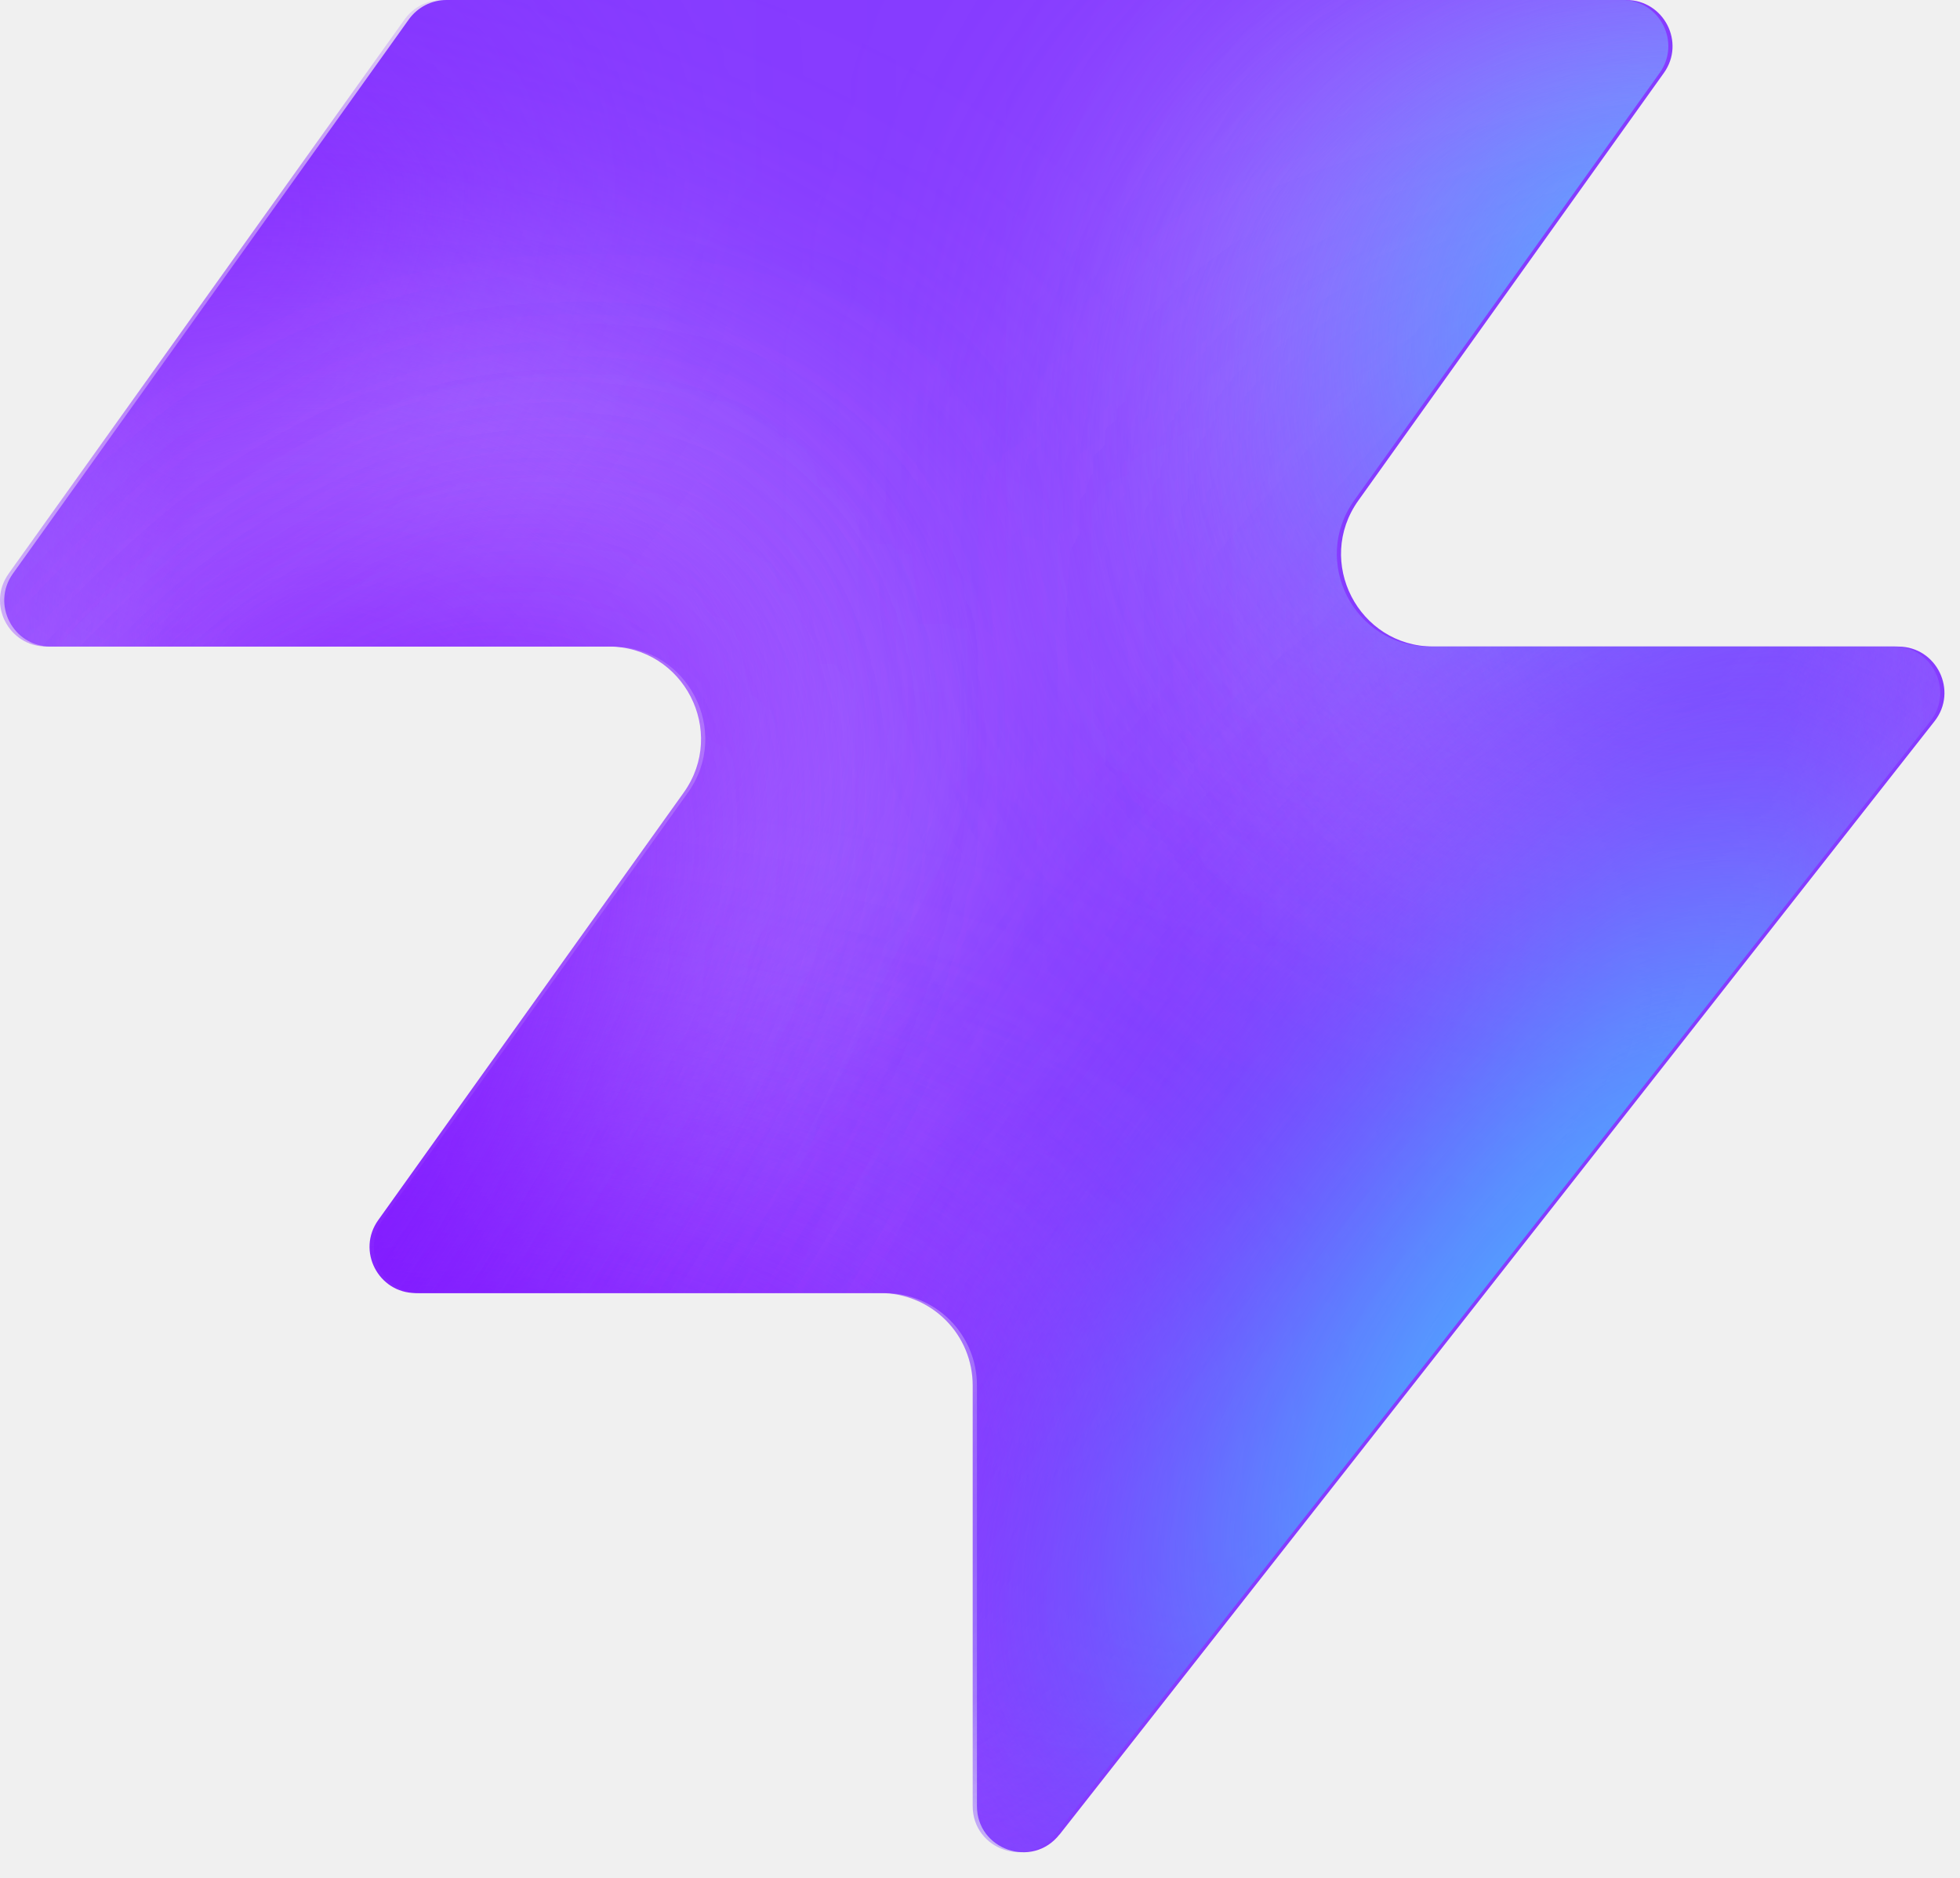
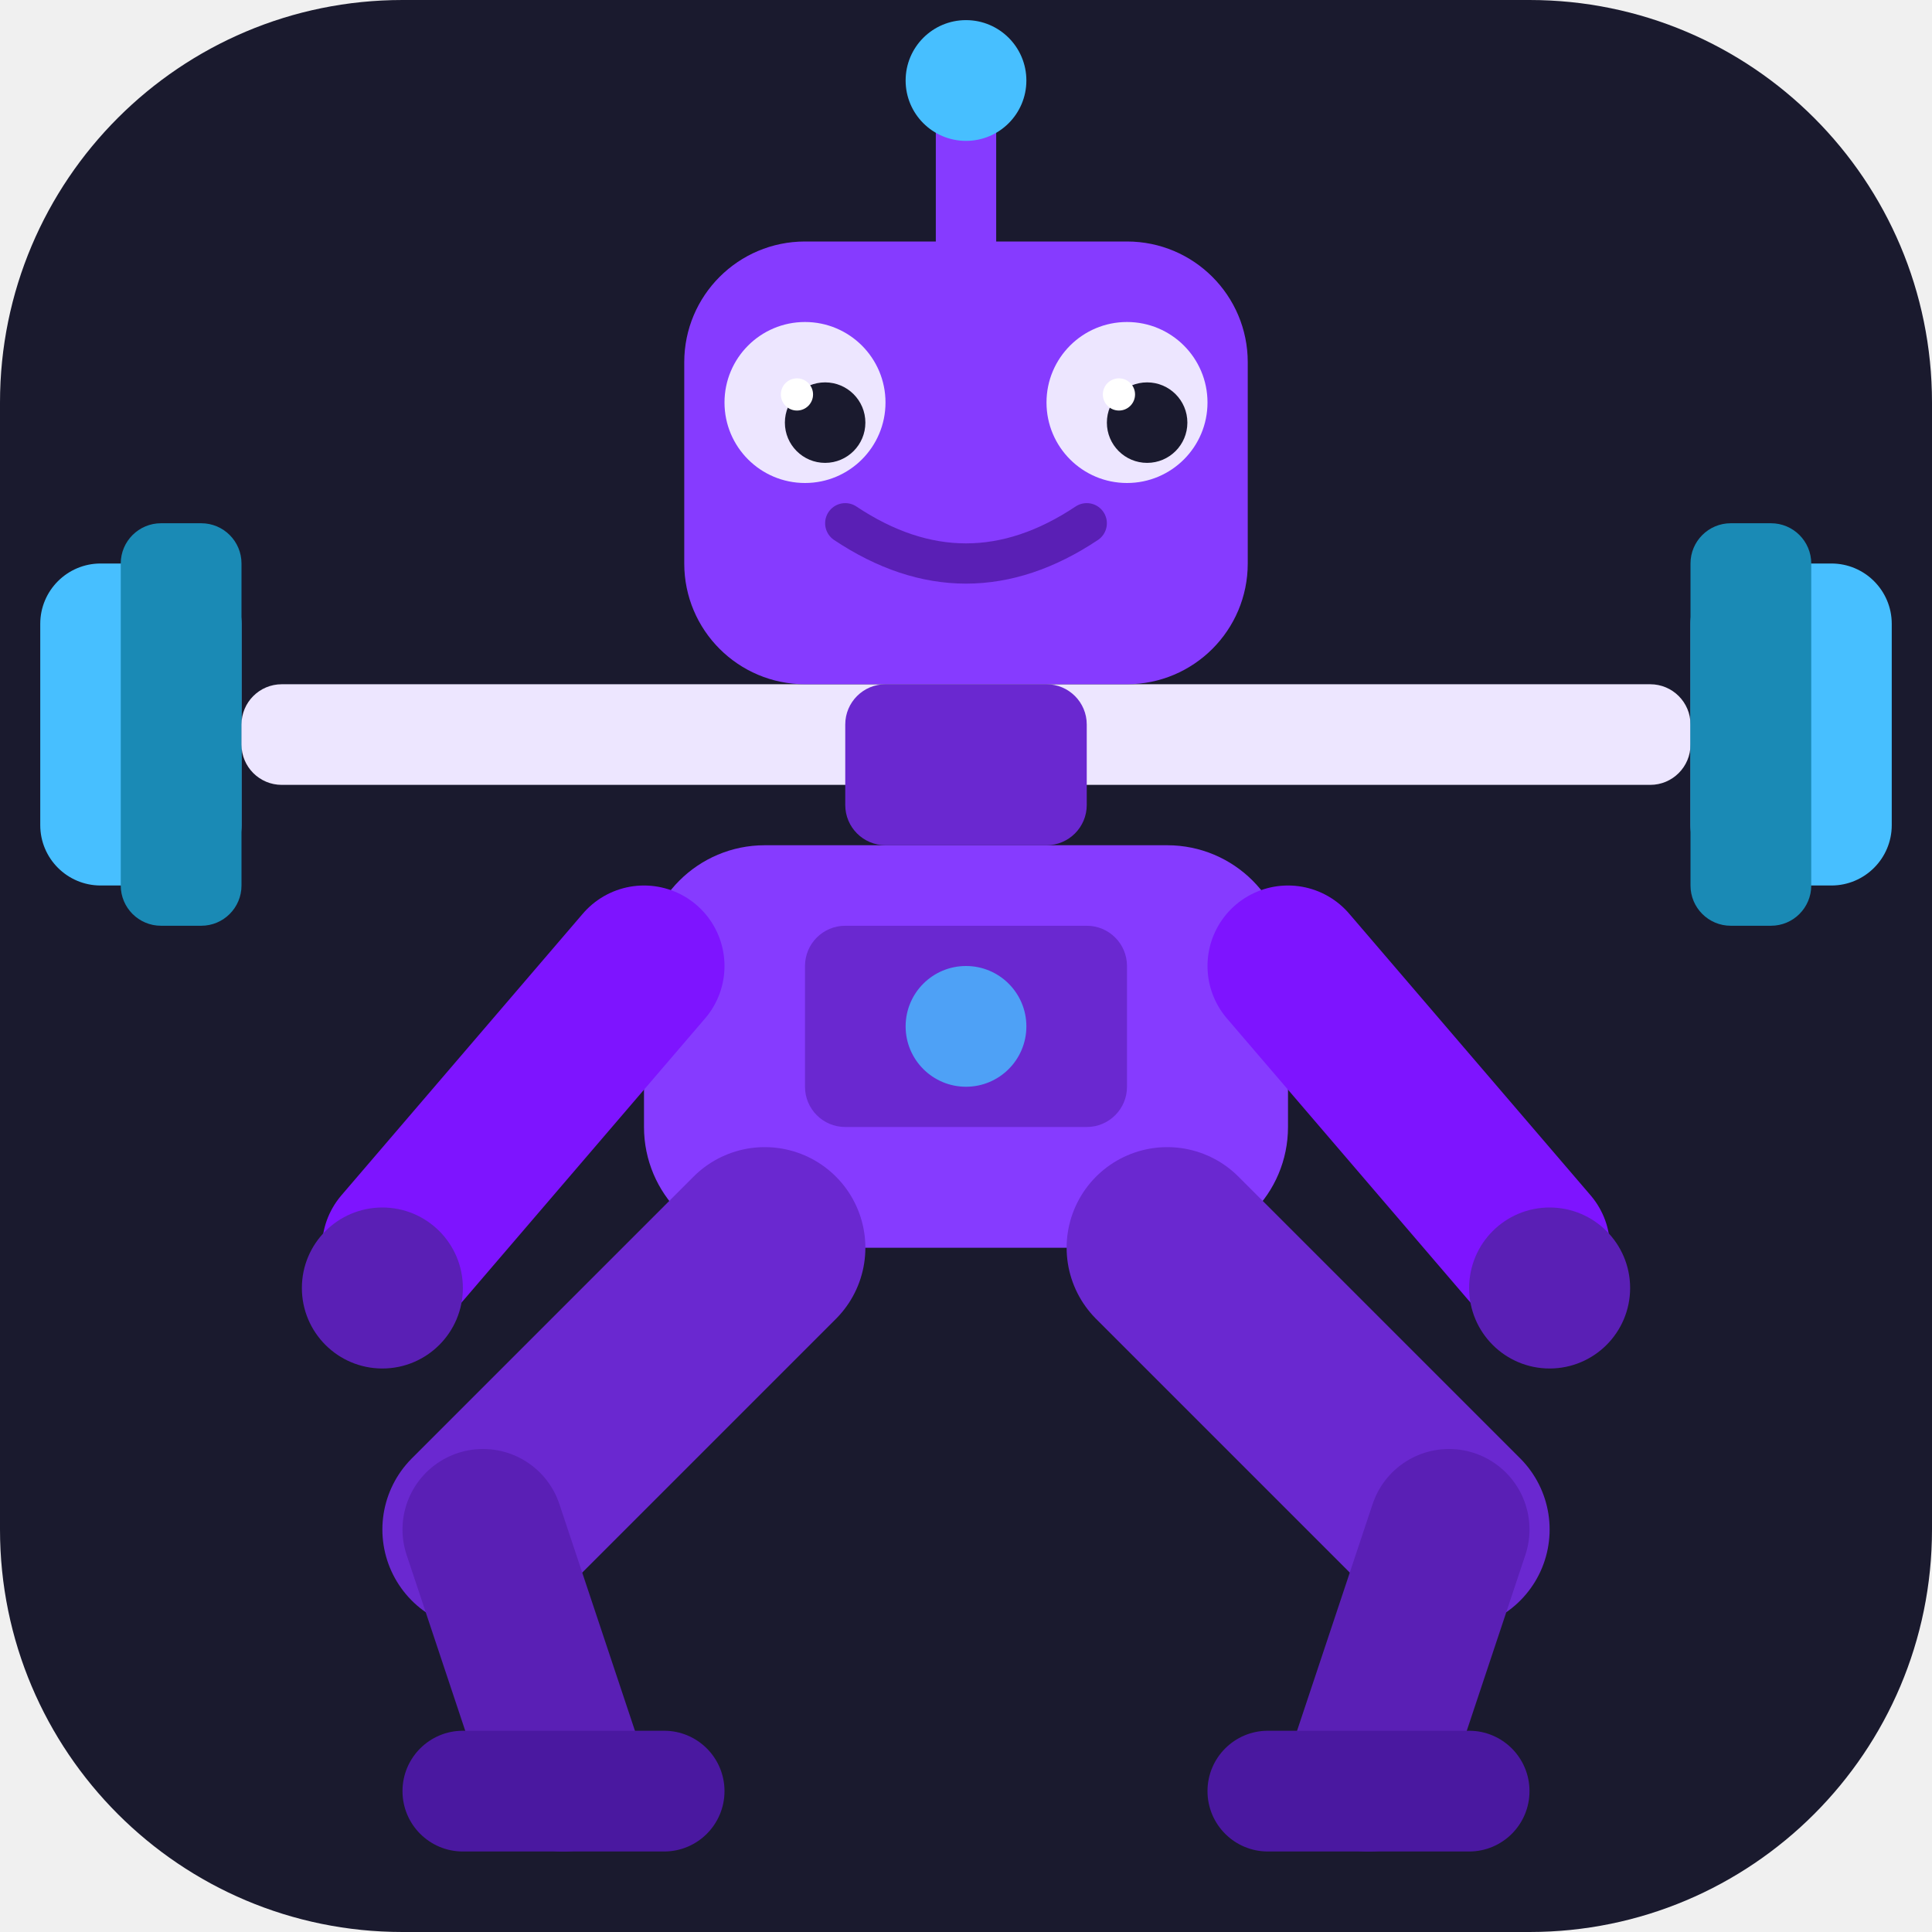
- <svg xmlns="http://www.w3.org/2000/svg" width="48" height="46" fill="none" viewBox="0 0 48 46">
-   <path fill="#863bff" d="M25.946 44.938c-.664.845-2.021.375-2.021-.698V33.937a2.26 2.26 0 0 0-2.262-2.262H10.287c-.92 0-1.456-1.04-.92-1.788l7.48-10.471c1.07-1.497 0-3.578-1.842-3.578H1.237c-.92 0-1.456-1.04-.92-1.788L10.013.474c.214-.297.556-.474.92-.474h28.894c.92 0 1.456 1.04.92 1.788l-7.48 10.471c-1.07 1.498 0 3.579 1.842 3.579h11.377c.943 0 1.473 1.088.89 1.83L25.947 44.94z" style="fill:#863bff;fill:color(display-p3 .525 .23 1);fill-opacity:1" />
-   <mask id="a" width="48" height="46" x="0" y="0" maskUnits="userSpaceOnUse" style="mask-type:alpha">
-     <path fill="#000" d="M25.842 44.938c-.664.844-2.021.375-2.021-.698V33.937a2.26 2.26 0 0 0-2.262-2.262H10.183c-.92 0-1.456-1.04-.92-1.788l7.48-10.471c1.07-1.498 0-3.579-1.842-3.579H1.133c-.92 0-1.456-1.04-.92-1.787L9.91.473c.214-.297.556-.474.92-.474h28.894c.92 0 1.456 1.04.92 1.788l-7.48 10.471c-1.07 1.498 0 3.578 1.842 3.578h11.377c.943 0 1.473 1.088.89 1.832L25.843 44.94z" style="fill:#000;fill-opacity:1" />
-   </mask>
-   <g mask="url(#a)">
-     <g filter="url(#b)">
-       <ellipse cx="5.508" cy="14.704" fill="#ede6ff" rx="5.508" ry="14.704" style="fill:#ede6ff;fill:color(display-p3 .927 .903 1);fill-opacity:1" transform="matrix(.00324 1 1 -.00324 -4.47 31.516)" />
-     </g>
-     <g filter="url(#c)">
-       <ellipse cx="10.399" cy="29.851" fill="#ede6ff" rx="10.399" ry="29.851" style="fill:#ede6ff;fill:color(display-p3 .927 .903 1);fill-opacity:1" transform="matrix(.00324 1 1 -.00324 -39.328 7.883)" />
-     </g>
-     <g filter="url(#d)">
-       <ellipse cx="5.508" cy="30.487" fill="#7e14ff" rx="5.508" ry="30.487" style="fill:#7e14ff;fill:color(display-p3 .492 .077 1);fill-opacity:1" transform="rotate(89.814 -25.913 -14.639)scale(1 -1)" />
-     </g>
-     <g filter="url(#e)">
-       <ellipse cx="5.508" cy="30.599" fill="#7e14ff" rx="5.508" ry="30.599" style="fill:#7e14ff;fill:color(display-p3 .492 .077 1);fill-opacity:1" transform="rotate(89.814 -32.644 -3.334)scale(1 -1)" />
-     </g>
-     <g filter="url(#f)">
-       <ellipse cx="5.508" cy="30.599" fill="#7e14ff" rx="5.508" ry="30.599" style="fill:#7e14ff;fill:color(display-p3 .492 .077 1);fill-opacity:1" transform="matrix(.00324 1 1 -.00324 -34.34 30.47)" />
-     </g>
-     <g filter="url(#g)">
-       <ellipse cx="14.072" cy="22.078" fill="#ede6ff" rx="14.072" ry="22.078" style="fill:#ede6ff;fill:color(display-p3 .927 .903 1);fill-opacity:1" transform="rotate(93.35 24.506 48.493)scale(-1 1)" />
-     </g>
-     <g filter="url(#h)">
-       <ellipse cx="3.47" cy="21.501" fill="#7e14ff" rx="3.47" ry="21.501" style="fill:#7e14ff;fill:color(display-p3 .492 .077 1);fill-opacity:1" transform="rotate(89.009 28.708 47.59)scale(-1 1)" />
-     </g>
-     <g filter="url(#i)">
-       <ellipse cx="3.47" cy="21.501" fill="#7e14ff" rx="3.47" ry="21.501" style="fill:#7e14ff;fill:color(display-p3 .492 .077 1);fill-opacity:1" transform="rotate(89.009 28.708 47.59)scale(-1 1)" />
-     </g>
-     <g filter="url(#j)">
-       <ellipse cx=".387" cy="8.972" fill="#7e14ff" rx="4.407" ry="29.108" style="fill:#7e14ff;fill:color(display-p3 .492 .077 1);fill-opacity:1" transform="rotate(39.51 .387 8.972)" />
-     </g>
-     <g filter="url(#k)">
-       <ellipse cx="47.523" cy="-6.092" fill="#7e14ff" rx="4.407" ry="29.108" style="fill:#7e14ff;fill:color(display-p3 .492 .077 1);fill-opacity:1" transform="rotate(37.892 47.523 -6.092)" />
-     </g>
-     <g filter="url(#l)">
-       <ellipse cx="41.412" cy="6.333" fill="#47bfff" rx="5.971" ry="9.665" style="fill:#47bfff;fill:color(display-p3 .28 .748 1);fill-opacity:1" transform="rotate(37.892 41.412 6.333)" />
-     </g>
-     <g filter="url(#m)">
-       <ellipse cx="-1.879" cy="38.332" fill="#7e14ff" rx="4.407" ry="29.108" style="fill:#7e14ff;fill:color(display-p3 .492 .077 1);fill-opacity:1" transform="rotate(37.892 -1.88 38.332)" />
-     </g>
-     <g filter="url(#n)">
-       <ellipse cx="-1.879" cy="38.332" fill="#7e14ff" rx="4.407" ry="29.108" style="fill:#7e14ff;fill:color(display-p3 .492 .077 1);fill-opacity:1" transform="rotate(37.892 -1.88 38.332)" />
-     </g>
-     <g filter="url(#o)">
-       <ellipse cx="35.651" cy="29.907" fill="#7e14ff" rx="4.407" ry="29.108" style="fill:#7e14ff;fill:color(display-p3 .492 .077 1);fill-opacity:1" transform="rotate(37.892 35.651 29.907)" />
-     </g>
-     <g filter="url(#p)">
-       <ellipse cx="38.418" cy="32.4" fill="#47bfff" rx="5.971" ry="15.297" style="fill:#47bfff;fill:color(display-p3 .28 .748 1);fill-opacity:1" transform="rotate(37.892 38.418 32.4)" />
-     </g>
-   </g>
-   <defs>
-     <filter id="b" width="60.045" height="41.654" x="-19.77" y="16.149" color-interpolation-filters="sRGB" filterUnits="userSpaceOnUse">
-       <feFlood flood-opacity="0" result="BackgroundImageFix" />
-       <feBlend in="SourceGraphic" in2="BackgroundImageFix" result="shape" />
-       <feGaussianBlur result="effect1_foregroundBlur_2002_17158" stdDeviation="7.659" />
-     </filter>
-     <filter id="c" width="90.34" height="51.437" x="-54.613" y="-7.533" color-interpolation-filters="sRGB" filterUnits="userSpaceOnUse">
-       <feFlood flood-opacity="0" result="BackgroundImageFix" />
-       <feBlend in="SourceGraphic" in2="BackgroundImageFix" result="shape" />
-       <feGaussianBlur result="effect1_foregroundBlur_2002_17158" stdDeviation="7.659" />
-     </filter>
-     <filter id="d" width="79.355" height="29.4" x="-49.64" y="2.03" color-interpolation-filters="sRGB" filterUnits="userSpaceOnUse">
-       <feFlood flood-opacity="0" result="BackgroundImageFix" />
-       <feBlend in="SourceGraphic" in2="BackgroundImageFix" result="shape" />
-       <feGaussianBlur result="effect1_foregroundBlur_2002_17158" stdDeviation="4.596" />
-     </filter>
-     <filter id="e" width="79.579" height="29.4" x="-45.045" y="20.029" color-interpolation-filters="sRGB" filterUnits="userSpaceOnUse">
-       <feFlood flood-opacity="0" result="BackgroundImageFix" />
-       <feBlend in="SourceGraphic" in2="BackgroundImageFix" result="shape" />
-       <feGaussianBlur result="effect1_foregroundBlur_2002_17158" stdDeviation="4.596" />
-     </filter>
-     <filter id="f" width="79.579" height="29.4" x="-43.513" y="21.178" color-interpolation-filters="sRGB" filterUnits="userSpaceOnUse">
-       <feFlood flood-opacity="0" result="BackgroundImageFix" />
-       <feBlend in="SourceGraphic" in2="BackgroundImageFix" result="shape" />
-       <feGaussianBlur result="effect1_foregroundBlur_2002_17158" stdDeviation="4.596" />
-     </filter>
-     <filter id="g" width="74.749" height="58.852" x="15.756" y="-17.901" color-interpolation-filters="sRGB" filterUnits="userSpaceOnUse">
-       <feFlood flood-opacity="0" result="BackgroundImageFix" />
-       <feBlend in="SourceGraphic" in2="BackgroundImageFix" result="shape" />
-       <feGaussianBlur result="effect1_foregroundBlur_2002_17158" stdDeviation="7.659" />
-     </filter>
-     <filter id="h" width="61.377" height="25.362" x="23.548" y="2.284" color-interpolation-filters="sRGB" filterUnits="userSpaceOnUse">
-       <feFlood flood-opacity="0" result="BackgroundImageFix" />
-       <feBlend in="SourceGraphic" in2="BackgroundImageFix" result="shape" />
-       <feGaussianBlur result="effect1_foregroundBlur_2002_17158" stdDeviation="4.596" />
-     </filter>
-     <filter id="i" width="61.377" height="25.362" x="23.548" y="2.284" color-interpolation-filters="sRGB" filterUnits="userSpaceOnUse">
-       <feFlood flood-opacity="0" result="BackgroundImageFix" />
-       <feBlend in="SourceGraphic" in2="BackgroundImageFix" result="shape" />
-       <feGaussianBlur result="effect1_foregroundBlur_2002_17158" stdDeviation="4.596" />
-     </filter>
-     <filter id="j" width="56.045" height="63.649" x="-27.636" y="-22.853" color-interpolation-filters="sRGB" filterUnits="userSpaceOnUse">
-       <feFlood flood-opacity="0" result="BackgroundImageFix" />
-       <feBlend in="SourceGraphic" in2="BackgroundImageFix" result="shape" />
-       <feGaussianBlur result="effect1_foregroundBlur_2002_17158" stdDeviation="4.596" />
-     </filter>
-     <filter id="k" width="54.814" height="64.646" x="20.116" y="-38.415" color-interpolation-filters="sRGB" filterUnits="userSpaceOnUse">
-       <feFlood flood-opacity="0" result="BackgroundImageFix" />
-       <feBlend in="SourceGraphic" in2="BackgroundImageFix" result="shape" />
-       <feGaussianBlur result="effect1_foregroundBlur_2002_17158" stdDeviation="4.596" />
-     </filter>
-     <filter id="l" width="33.541" height="35.313" x="24.641" y="-11.323" color-interpolation-filters="sRGB" filterUnits="userSpaceOnUse">
-       <feFlood flood-opacity="0" result="BackgroundImageFix" />
-       <feBlend in="SourceGraphic" in2="BackgroundImageFix" result="shape" />
-       <feGaussianBlur result="effect1_foregroundBlur_2002_17158" stdDeviation="4.596" />
-     </filter>
-     <filter id="m" width="54.814" height="64.646" x="-29.286" y="6.009" color-interpolation-filters="sRGB" filterUnits="userSpaceOnUse">
-       <feFlood flood-opacity="0" result="BackgroundImageFix" />
-       <feBlend in="SourceGraphic" in2="BackgroundImageFix" result="shape" />
-       <feGaussianBlur result="effect1_foregroundBlur_2002_17158" stdDeviation="4.596" />
-     </filter>
-     <filter id="n" width="54.814" height="64.646" x="-29.286" y="6.009" color-interpolation-filters="sRGB" filterUnits="userSpaceOnUse">
-       <feFlood flood-opacity="0" result="BackgroundImageFix" />
-       <feBlend in="SourceGraphic" in2="BackgroundImageFix" result="shape" />
-       <feGaussianBlur result="effect1_foregroundBlur_2002_17158" stdDeviation="4.596" />
-     </filter>
-     <filter id="o" width="54.814" height="64.646" x="8.244" y="-2.416" color-interpolation-filters="sRGB" filterUnits="userSpaceOnUse">
-       <feFlood flood-opacity="0" result="BackgroundImageFix" />
-       <feBlend in="SourceGraphic" in2="BackgroundImageFix" result="shape" />
-       <feGaussianBlur result="effect1_foregroundBlur_2002_17158" stdDeviation="4.596" />
-     </filter>
-     <filter id="p" width="39.409" height="43.623" x="18.713" y="10.588" color-interpolation-filters="sRGB" filterUnits="userSpaceOnUse">
-       <feFlood flood-opacity="0" result="BackgroundImageFix" />
-       <feBlend in="SourceGraphic" in2="BackgroundImageFix" result="shape" />
-       <feGaussianBlur result="effect1_foregroundBlur_2002_17158" stdDeviation="4.596" />
-     </filter>
-   </defs>
+ <svg xmlns="http://www.w3.org/2000/svg" viewBox="0 0 48 48" width="48" height="48">
+   <rect width="48" height="48" rx="10" fill="#1a1a2e" />
+   <rect x="1" y="14" width="5" height="8" rx="1.5" fill="#47bfff" />
+   <rect x="3" y="13" width="3" height="10" rx="1" fill="#1a8ab5" />
+   <rect x="6" y="17" width="36" height="2.5" rx="1" fill="#ede6ff" />
+   <rect x="42" y="14" width="5" height="8" rx="1.5" fill="#47bfff" />
+   <rect x="42" y="13" width="3" height="10" rx="1" fill="#1a8ab5" />
+   <rect x="17" y="6" width="14" height="11" rx="3" fill="#863bff" />
+   <line x1="24" y1="6" x2="24" y2="2.5" stroke="#863bff" stroke-width="1.5" stroke-linecap="round" />
+   <circle cx="24" cy="2" r="1.5" fill="#47bfff" />
+   <circle cx="20" cy="10" r="2" fill="#ede6ff" />
+   <circle cx="28" cy="10" r="2" fill="#ede6ff" />
+   <circle cx="20.5" cy="10.5" r="1" fill="#1a1a2e" />
+   <circle cx="28.5" cy="10.5" r="1" fill="#1a1a2e" />
+   <circle cx="19.8" cy="9.8" r="0.4" fill="white" />
+   <circle cx="27.8" cy="9.8" r="0.4" fill="white" />
+   <path d="M21 13 Q24 15 27 13" stroke="#5a1fb5" stroke-width="1" fill="none" stroke-linecap="round" />
+   <rect x="21" y="17" width="6" height="4" rx="1" fill="#6a28d0" />
+   <rect x="16" y="21" width="16" height="10" rx="3" fill="#863bff" />
+   <rect x="20" y="23" width="8" height="5" rx="1" fill="#6a28d0" />
+   <circle cx="24" cy="25.5" r="1.5" fill="#47bfff" opacity="0.8" />
+   <line x1="16" y1="24" x2="10" y2="31" stroke="#7e14ff" stroke-width="4" stroke-linecap="round" />
+   <circle cx="9.5" cy="32" r="2" fill="#5a1fb5" />
+   <line x1="32" y1="24" x2="38" y2="31" stroke="#7e14ff" stroke-width="4" stroke-linecap="round" />
+   <circle cx="38.5" cy="32" r="2" fill="#5a1fb5" />
+   <line x1="19" y1="31" x2="12" y2="38" stroke="#6a28d0" stroke-width="5" stroke-linecap="round" />
+   <line x1="12" y1="38" x2="14" y2="44" stroke="#5a1fb5" stroke-width="4" stroke-linecap="round" />
+   <rect x="10" y="43" width="8" height="3" rx="1.5" fill="#4a18a0" />
+   <line x1="29" y1="31" x2="36" y2="38" stroke="#6a28d0" stroke-width="5" stroke-linecap="round" />
+   <line x1="36" y1="38" x2="34" y2="44" stroke="#5a1fb5" stroke-width="4" stroke-linecap="round" />
+   <rect x="30" y="43" width="8" height="3" rx="1.5" fill="#4a18a0" />
</svg>
